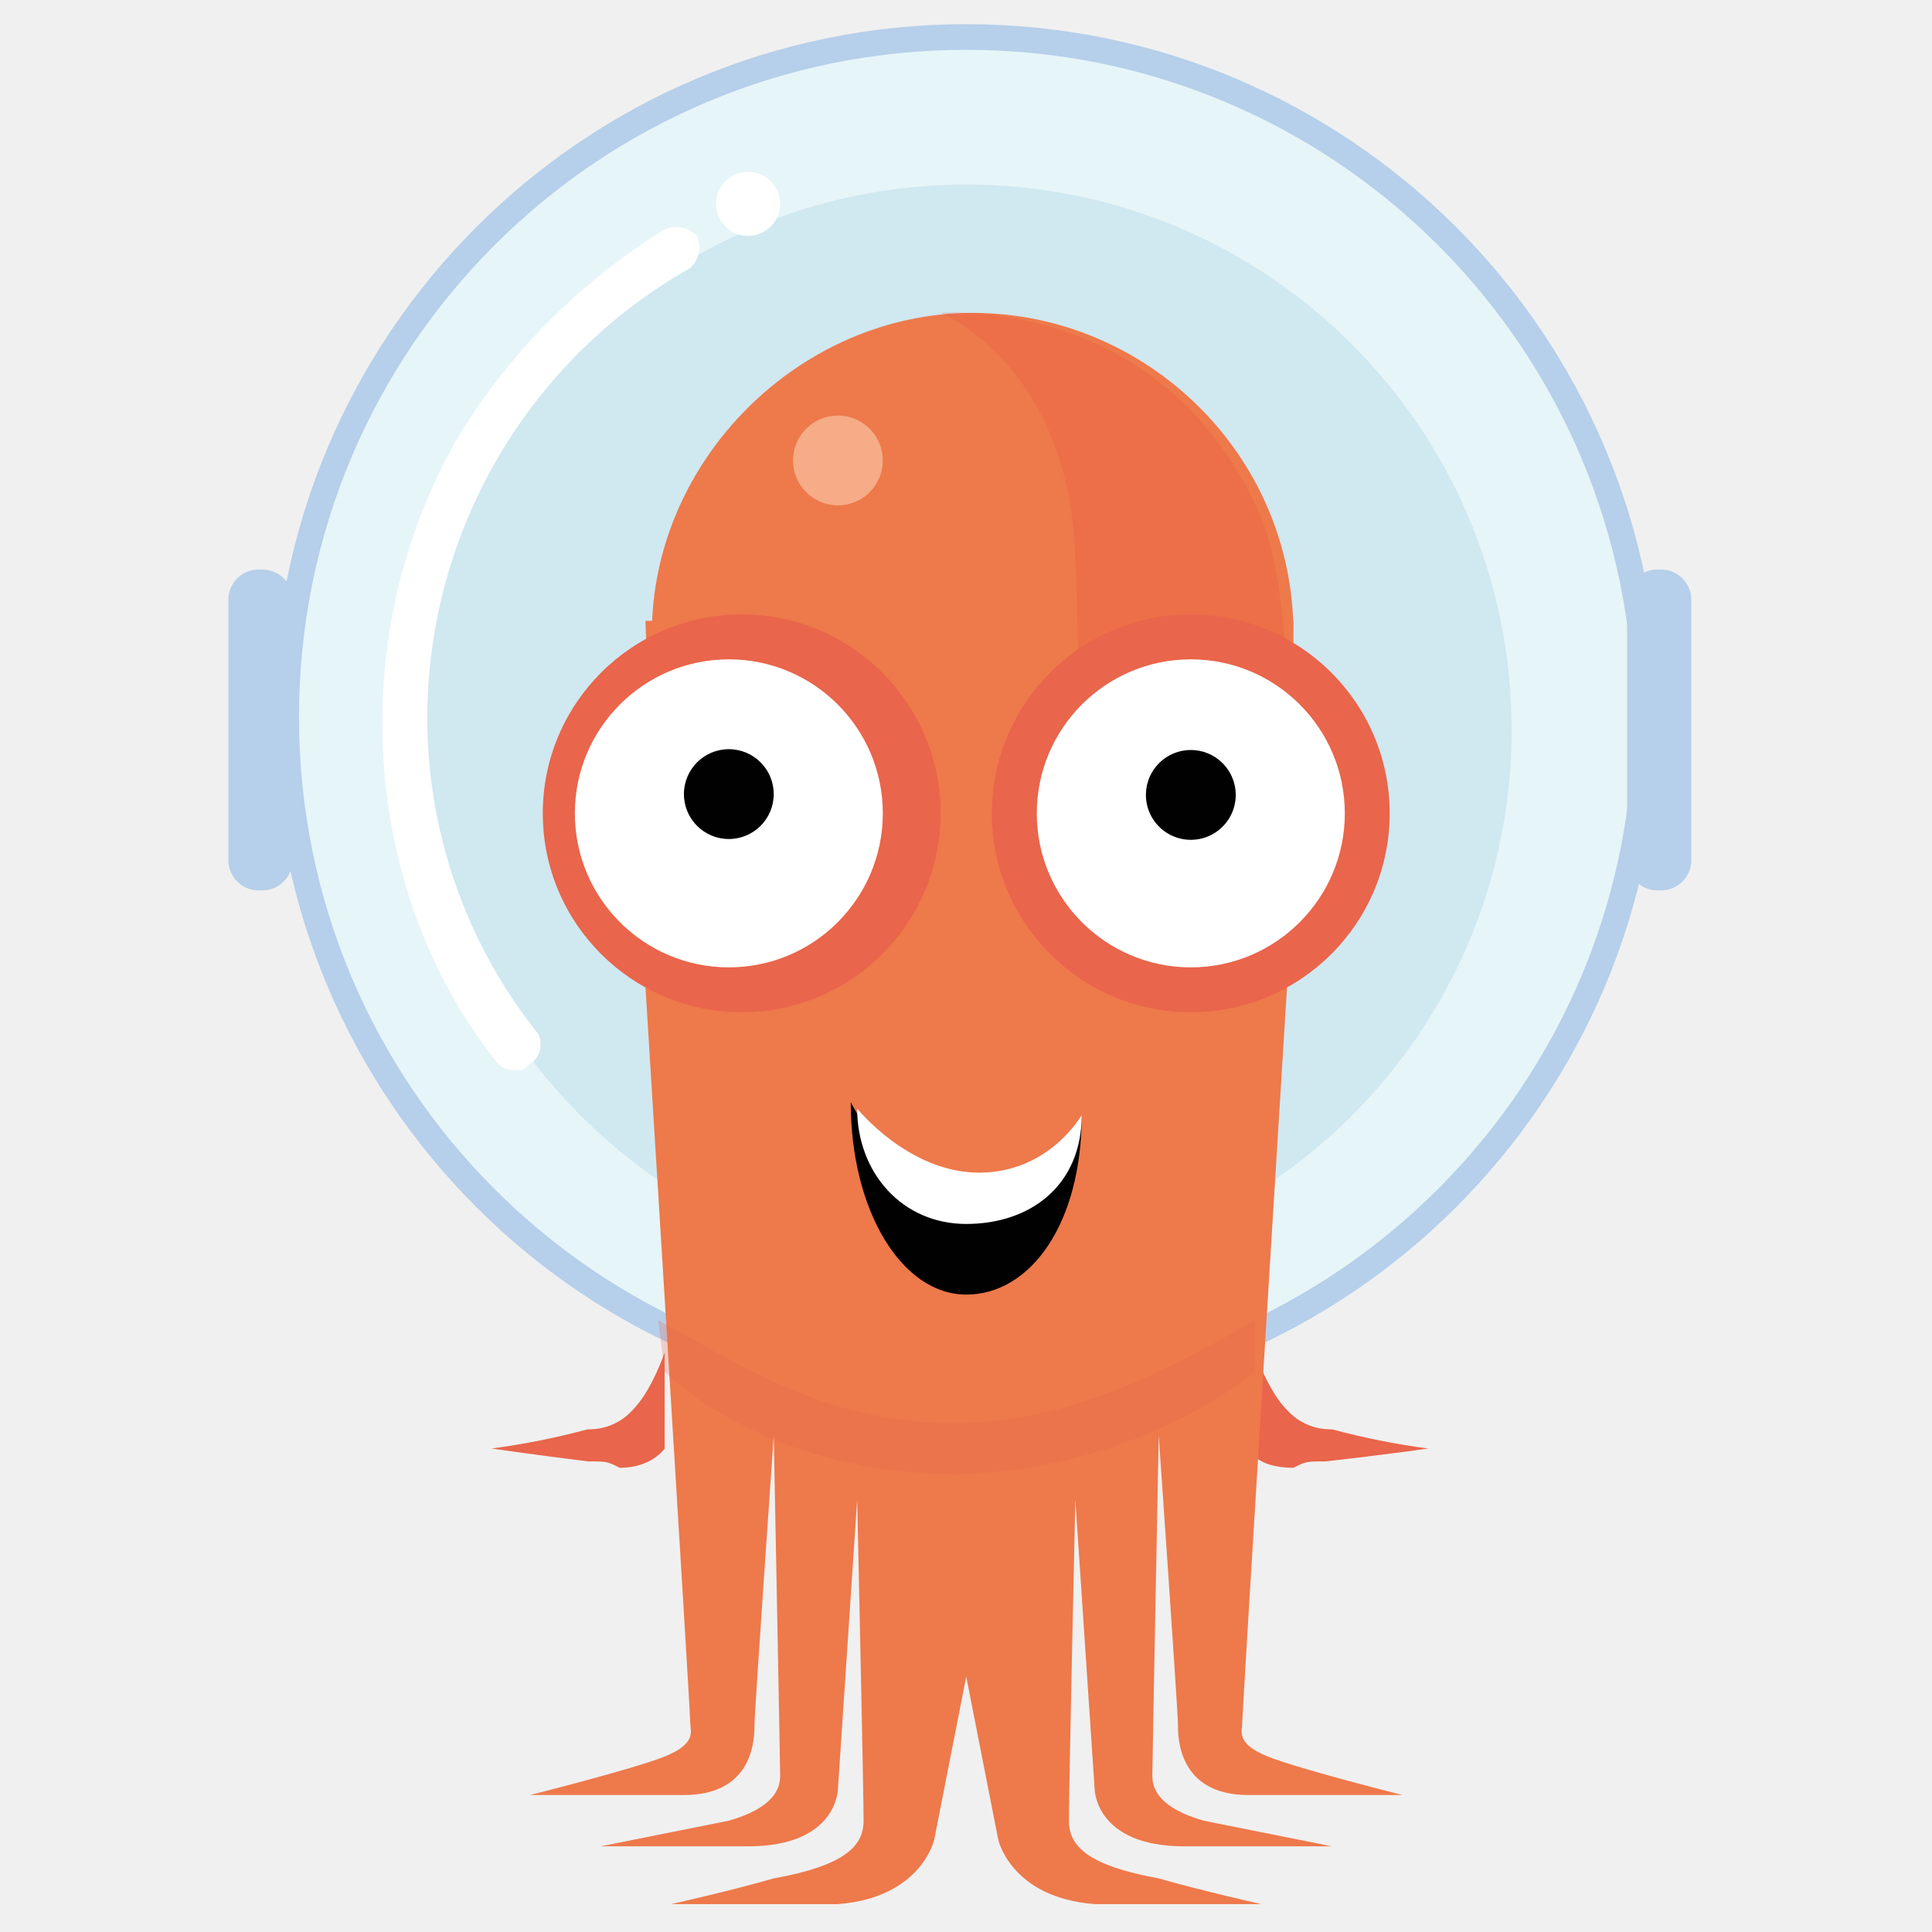
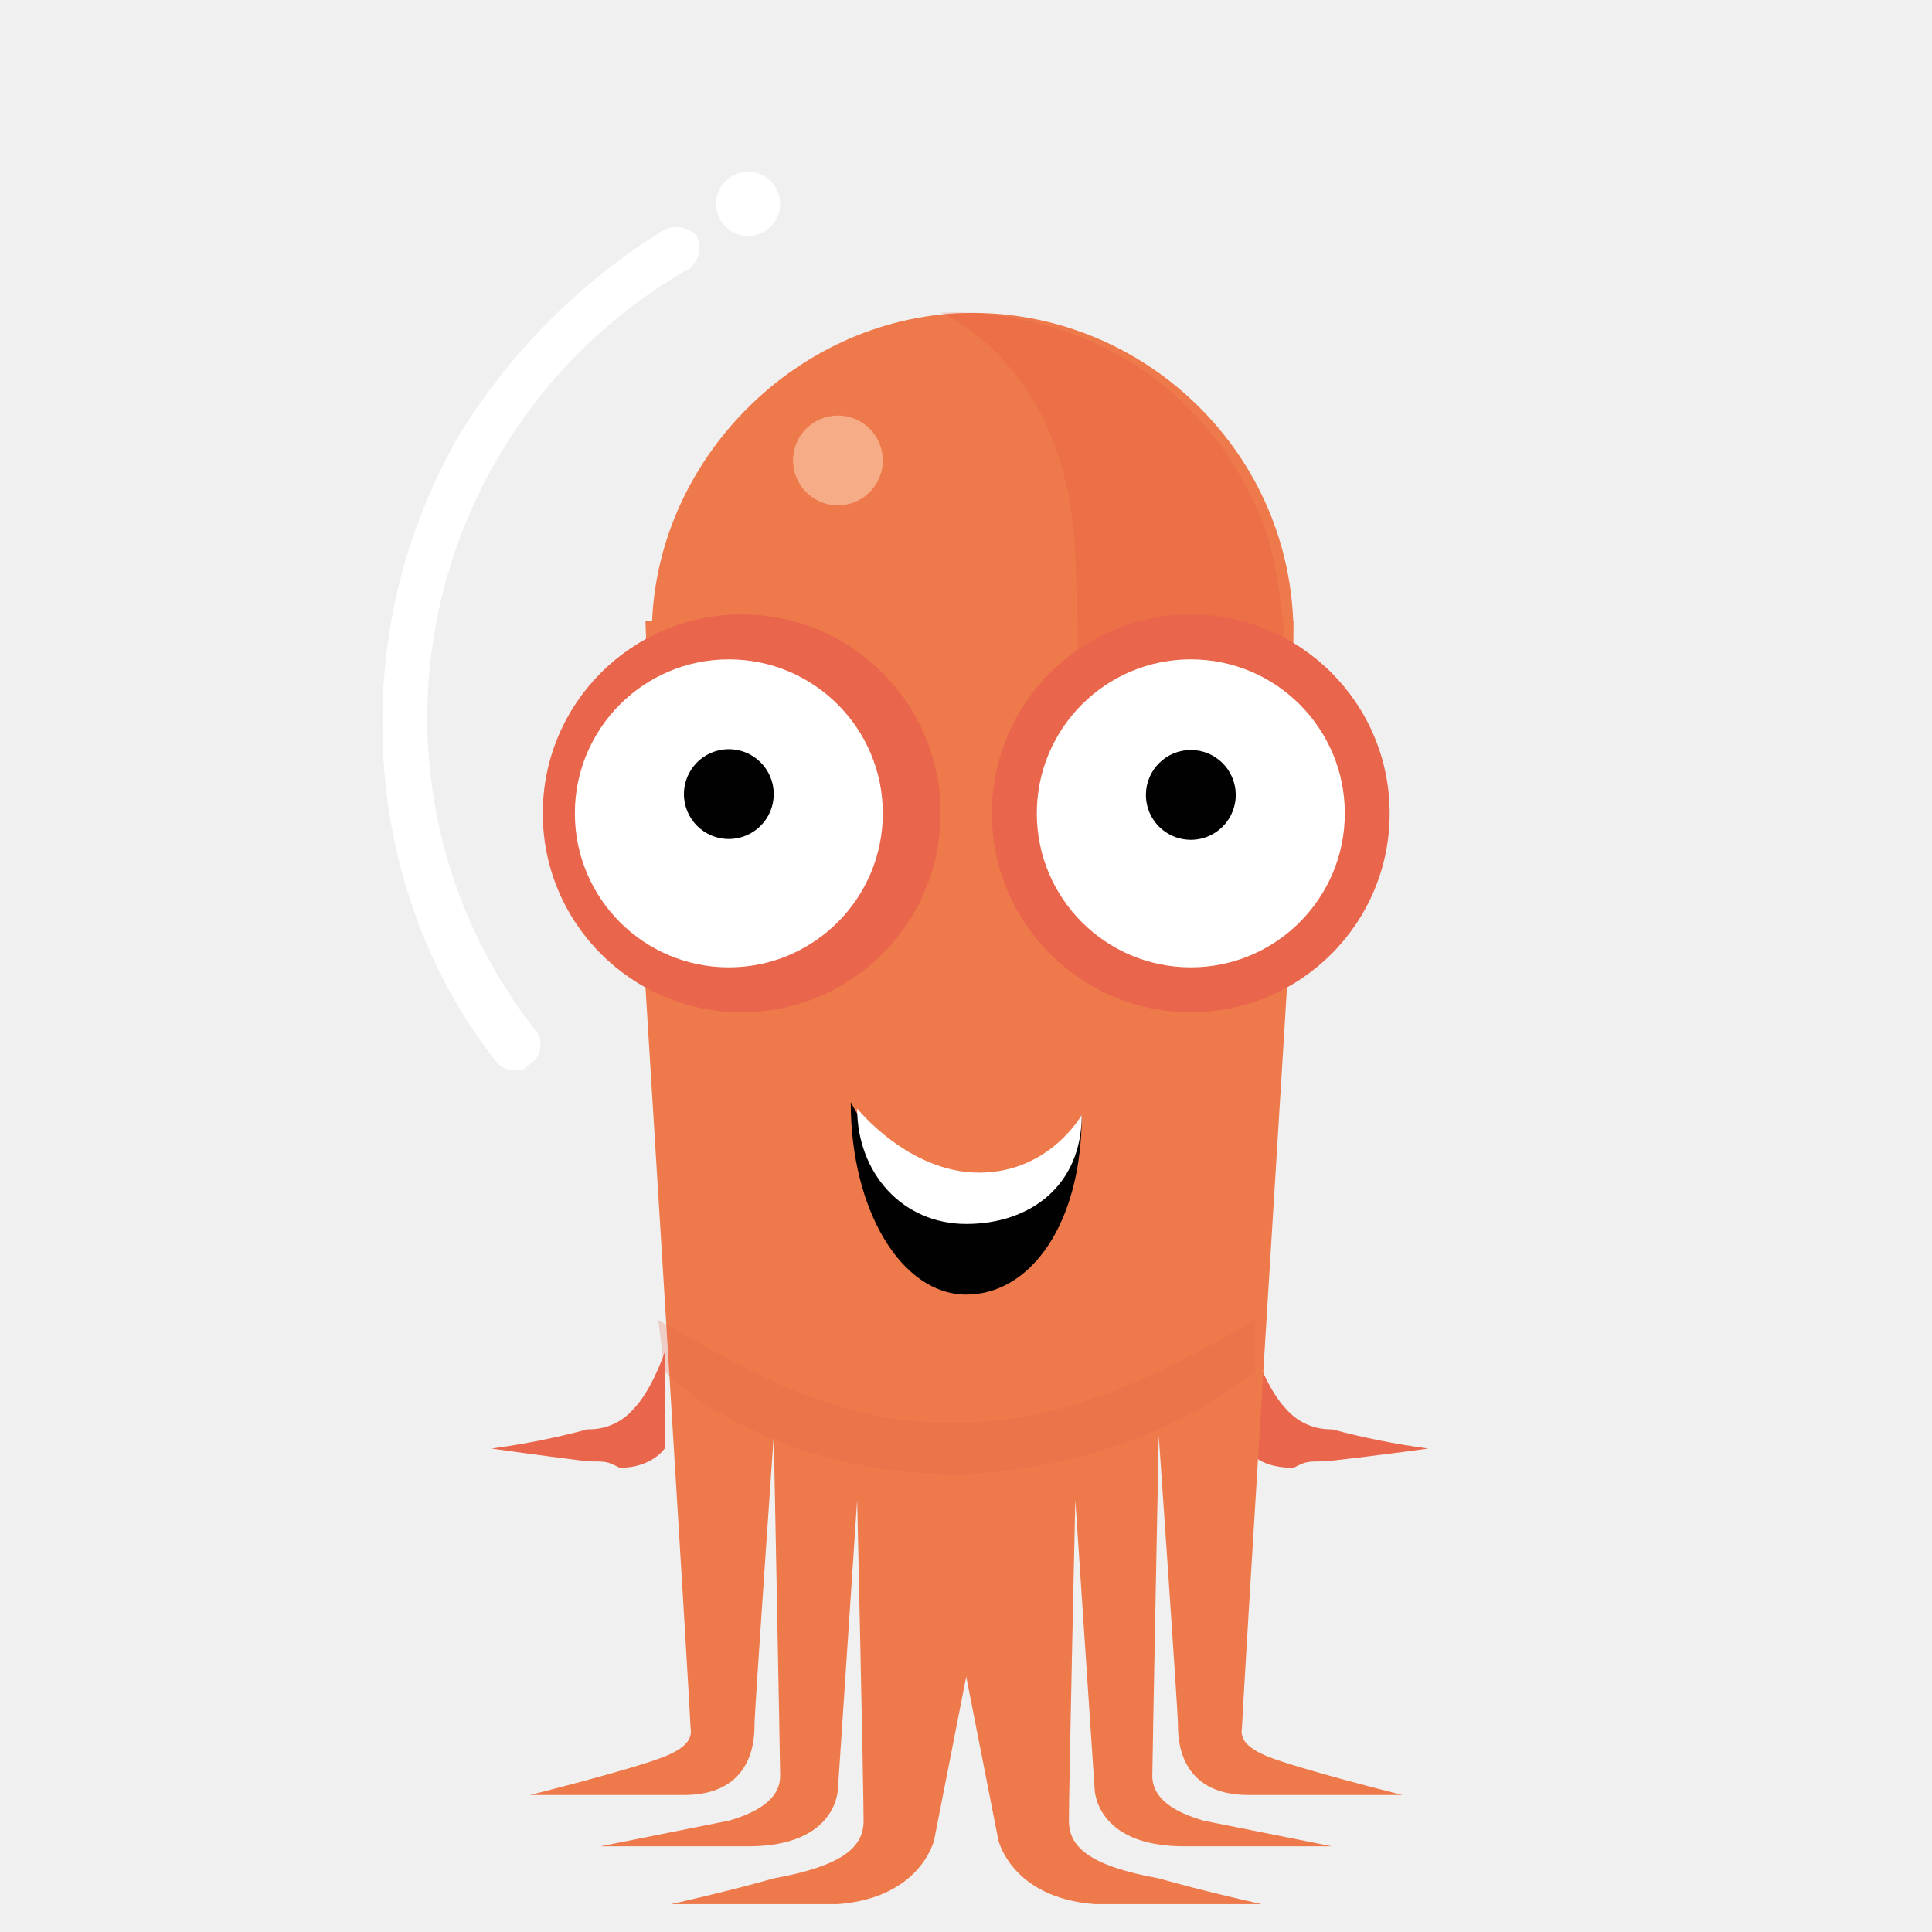
<svg xmlns="http://www.w3.org/2000/svg" xmlns:xlink="http://www.w3.org/1999/xlink" viewBox="0 0 128 128">
  <defs>
    <clipPath id="argocd-original-e">
      <path d="M42 41h44v51H42zm0 0" />
    </clipPath>
    <clipPath id="argocd-original-d">
      <path d="M0 0h128v128H0z" />
    </clipPath>
    <clipPath id="argocd-original-c">
      <path d="M0 0h128v128H0z" />
    </clipPath>
    <clipPath id="argocd-original-f">
      <path d="M85.695 41.133l-2.55 58.238H44.887l-2.125-58.238" />
    </clipPath>
    <clipPath id="argocd-original-b">
      <path d="M0 0h128v128H0z" />
    </clipPath>
    <mask id="argocd-original-l">
      <g filter="url(#argocd-original-a)">
        <path d="M0 0h128v128H0z" fill-opacity=".251" />
      </g>
    </mask>
    <mask id="argocd-original-h">
      <g filter="url(#argocd-original-a)">
        <path d="M0 0h128v128H0z" fill-opacity=".22" />
      </g>
    </mask>
    <mask id="argocd-original-j">
      <g filter="url(#argocd-original-a)">
        <path d="M0 0h128v128H0z" fill-opacity=".502" />
      </g>
    </mask>
    <g id="argocd-original-i" clip-path="url(#argocd-original-b)">
      <path d="M58.488 30.508a2.974 2.974 0 11-5.948-.003 2.974 2.974 0 015.948.003zm0 0" fill="#fbdfc3" />
    </g>
    <g id="argocd-original-g" clip-path="url(#argocd-original-c)">
      <path d="M84.422 65.363s2.55-22.531-.852-31.031C77.195 19.453 62.316 20.73 62.316 20.73s8.5 3.399 8.926 16.153c.426 8.926 0 22.105 0 22.105zm0 0" fill="#e34e3b" />
    </g>
    <g id="argocd-original-k" clip-path="url(#argocd-original-d)">
      <path d="M83.145 90.867V87.47c-5.95 3.398-12.329 6.8-19.977 6.8-8.504 0-14.031-3.824-19.555-6.8l.422 3.398s6.38 6.805 19.555 6.805c12.328-.426 19.555-6.805 19.555-6.805zm0 0" fill="#e9654b" />
    </g>
    <filter id="argocd-original-a" filterUnits="objectBoundingBox" x="0%" y="0%" width="100%" height="100%">
      <feColorMatrix in="SourceGraphic" values="0 0 0 0 1 0 0 0 0 1 0 0 0 0 1 0 0 0 1 0" />
    </filter>
  </defs>
  <path d="M44.035 89.594s-.847 2.55-2.125 3.824a3.844 3.844 0 01-2.972 1.277 49.946 49.946 0 01-6.38 1.274s2.977.426 6.38.851c1.273 0 1.273 0 2.124.426 2.126 0 2.973-1.277 2.973-1.277zm39.11 0s.851 2.55 2.125 3.824a3.858 3.858 0 002.976 1.277 49.8 49.8 0 006.375 1.274s-2.973.426-6.8.851c-1.274 0-1.274 0-2.126.426-2.55 0-2.976-1.277-2.976-1.277zm0 0" fill="#e9654b" />
-   <path d="M109.926 47.508c0 25.355-20.555 45.91-45.91 45.91-25.356 0-45.91-20.555-45.91-45.91 0-25.352 20.554-45.906 45.91-45.906 25.355 0 45.91 20.554 45.91 45.906zm0 0" fill="#b6cfea" />
-   <path d="M108.227 47.508c0 24.418-19.793 44.21-44.211 44.21-24.414 0-44.207-19.792-44.207-44.21C19.809 23.094 39.602 3.3 64.016 3.3c24.418 0 44.21 19.793 44.21 44.207zm0 0" fill="#e6f5f8" />
-   <path d="M100.148 48.36c0 19.956-16.175 36.132-36.132 36.132-19.954 0-36.133-16.176-36.133-36.133 0-19.953 16.18-36.132 36.133-36.132 19.957 0 36.132 16.18 36.132 36.132zm0 0" fill="#d0e8f0" />
+   <path d="M109.926 47.508c0 25.355-20.555 45.91-45.91 45.91-25.356 0-45.91-20.555-45.91-45.91 0-25.352 20.554-45.906 45.91-45.906 25.355 0 45.91 20.554 45.91 45.906zm0 0" fill="none" />
+   <path d="M108.227 47.508c0 24.418-19.793 44.21-44.211 44.21-24.414 0-44.207-19.792-44.207-44.21C19.809 23.094 39.602 3.3 64.016 3.3c24.418 0 44.21 19.793 44.21 44.207zm0 0" fill="none" />
+   <path d="M100.148 48.36c0 19.956-16.175 36.132-36.132 36.132-19.954 0-36.133-16.176-36.133-36.133 0-19.953 16.18-36.132 36.133-36.132 19.957 0 36.132 16.18 36.132 36.132zm0 0" fill="none" />
  <path d="M42.762 65.363s2.976 48.035 2.976 48.887c0 .422.426 1.273-1.703 2.125-2.125.848-8.926 2.55-8.926 2.55h10.203c4.676 0 4.676-3.827 4.676-4.675 0-.852 1.274-19.129 1.274-19.129s.425 21.68.425 22.527c0 .852-.425 2.125-3.398 2.977-2.125.426-8.504 1.7-8.504 1.7h9.778c5.953 0 5.953-3.825 5.953-3.825l1.273-19.129s.426 19.129.426 21.254c0 1.7-1.274 2.977-5.953 3.824-2.973.852-6.801 1.703-6.801 1.703h11.055c5.523-.425 6.375-4.254 6.375-4.254l9.351-47.609zm0 0" fill="#ee794b" />
  <path d="M85.27 65.363s-2.973 48.035-2.973 48.887c0 .422-.426 1.273 1.7 2.125 2.124.848 8.925 2.55 8.925 2.55H82.719c-4.676 0-4.676-3.827-4.676-4.675 0-.852-1.273-19.129-1.273-19.129s-.426 21.68-.426 22.527c0 .852.426 2.125 3.402 2.977l8.5 1.7H78.47c-5.95 0-5.95-3.825-5.95-3.825l-1.277-19.129s-.426 19.129-.426 21.254c0 1.7 1.278 2.977 5.954 3.824 2.976.852 6.8 1.703 6.8 1.703H72.52c-5.528-.425-6.38-4.254-6.38-4.254L56.79 74.29zm.425-23.379c0 11.903-9.777 21.254-21.254 21.254-11.476 0-21.254-9.777-21.254-21.254 0-11.476 9.778-21.254 21.254-21.254 11.477 0 21.254 9.352 21.254 21.254zm0 0" fill="#ee794b" />
  <g clip-path="url(#argocd-original-e)">
    <g clip-path="url(#argocd-original-f)">
      <path d="M102.273 53.46c0 20.895-16.937 37.833-37.832 37.833-20.894 0-37.832-16.938-37.832-37.832 0-20.895 16.938-37.832 37.832-37.832 20.895 0 37.832 16.937 37.832 37.832zm0 0" fill="#ee794b" />
    </g>
  </g>
  <use xlink:href="#argocd-original-g" mask="url(#argocd-original-h)" />
  <use xlink:href="#argocd-original-i" mask="url(#argocd-original-j)" />
  <path d="M71.668 73.863c0 7.227-3.402 11.907-7.652 11.907s-7.653-5.528-7.653-12.754c0 0 3.403 6.8 8.078 6.8 4.676 0 7.227-5.953 7.227-5.953zm0 0" fill="#010101" />
  <path d="M71.668 73.863c0 4.68-3.402 7.227-7.652 7.227s-7.227-3.399-7.227-7.649c0 0 3.402 4.25 8.078 4.25 4.676 0 6.801-3.828 6.801-3.828zm0 0" fill="#fff" />
  <path d="M92.07 53.887c0 7.277-5.898 13.175-13.175 13.175-7.278 0-13.18-5.898-13.18-13.175 0-7.278 5.902-13.18 13.18-13.18 7.277 0 13.175 5.902 13.175 13.18zm-29.754 0c0 7.277-5.902 13.175-13.18 13.175-7.277 0-13.175-5.898-13.175-13.175 0-7.278 5.898-13.18 13.176-13.18 7.277 0 13.18 5.902 13.18 13.18zm0 0" fill="#e9654b" />
  <path d="M89.098 53.887c0 5.633-4.57 10.203-10.203 10.203-5.633 0-10.204-4.57-10.204-10.203 0-5.637 4.57-10.203 10.204-10.203 5.632 0 10.203 4.566 10.203 10.203zm-30.61 0c0 5.633-4.566 10.203-10.199 10.203-5.637 0-10.203-4.57-10.203-10.203a10.201 10.201 0 0110.203-10.203c5.633 0 10.2 4.566 10.2 10.203zm0 0" fill="#fff" />
  <path d="M51.262 52.61a2.975 2.975 0 11-5.95.003 2.975 2.975 0 015.95-.004zm30.609 0a2.976 2.976 0 11-5.951.001 2.976 2.976 0 015.951-.002zm0 0" fill="#010101" />
-   <path d="M17.258 58.988a2.005 2.005 0 01-2.125-2.125V39.86a2.008 2.008 0 01.582-1.543 2.008 2.008 0 011.543-.582 2.005 2.005 0 012.125 2.125v17.004c.035.57-.18 1.133-.586 1.54a2.008 2.008 0 01-1.54.585zm92.668 0a2.003 2.003 0 01-1.54-.586 2.008 2.008 0 01-.585-1.539V39.86a2.011 2.011 0 01.586-1.543 2 2 0 011.539-.582 2 2 0 011.539.582c.41.407.62.97.586 1.543v17.004a1.994 1.994 0 01-.586 1.54 2.003 2.003 0 01-1.54.585zm0 0" fill="#b6cfea" />
+   <path d="M17.258 58.988a2.005 2.005 0 01-2.125-2.125V39.86a2.008 2.008 0 01.582-1.543 2.008 2.008 0 011.543-.582 2.005 2.005 0 012.125 2.125v17.004c.035.57-.18 1.133-.586 1.54a2.008 2.008 0 01-1.54.585zm92.668 0a2.003 2.003 0 01-1.54-.586 2.008 2.008 0 01-.585-1.539V39.86a2.011 2.011 0 01.586-1.543 2 2 0 011.539-.582 2 2 0 011.539.582c.41.407.62.97.586 1.543v17.004a1.994 1.994 0 01-.586 1.54 2.003 2.003 0 01-1.54.585zm0 0" fill="none" />
  <path d="M51.688 13.504a2.125 2.125 0 11-4.25 0 2.125 2.125 0 014.25 0zM34.262 70.89a1.559 1.559 0 01-1.278-.425c-5.101-6.375-7.652-14.453-7.652-22.531a37.933 37.933 0 015.102-19.13 41.641 41.641 0 0113.601-13.6 1.873 1.873 0 012.13.425 1.874 1.874 0 01-.427 2.125 34.305 34.305 0 00-17.43 29.754 33.487 33.487 0 007.227 20.832c.426.426.426 1.7-.426 2.125-.425.426-.425.426-.847.426zm0 0" fill="#fff" />
  <use xlink:href="#argocd-original-k" mask="url(#argocd-original-l)" />
</svg>
